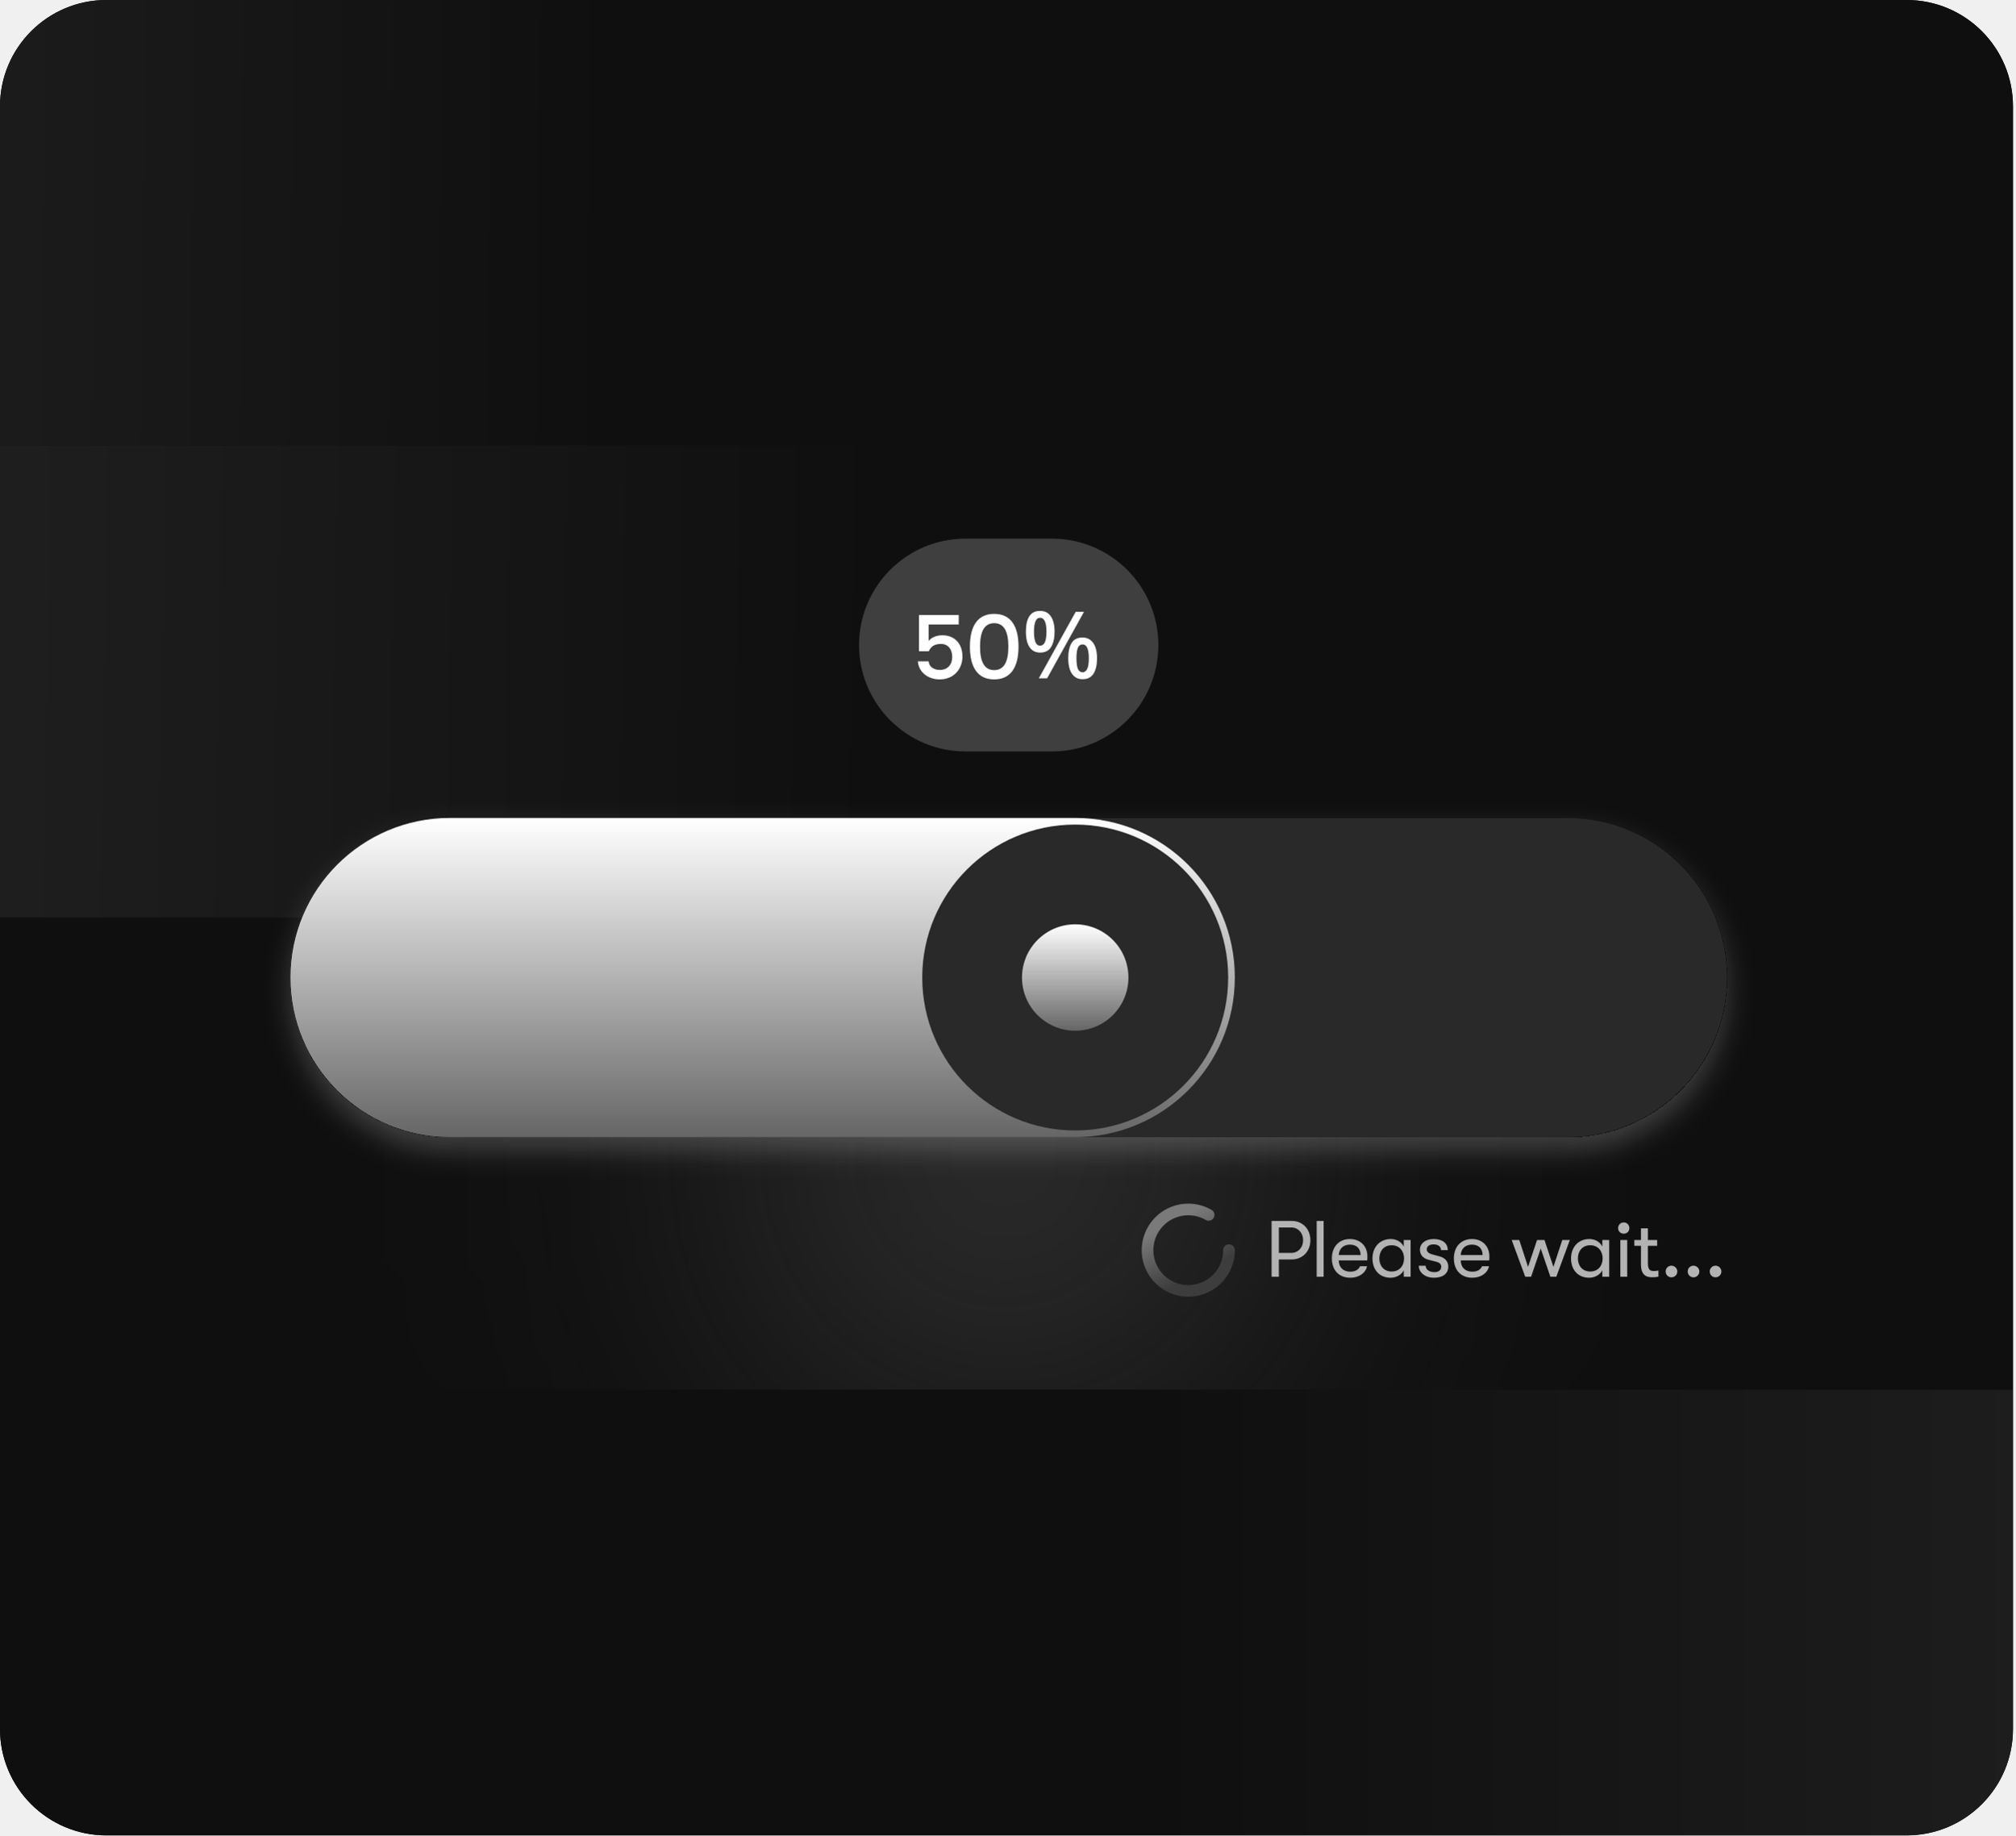
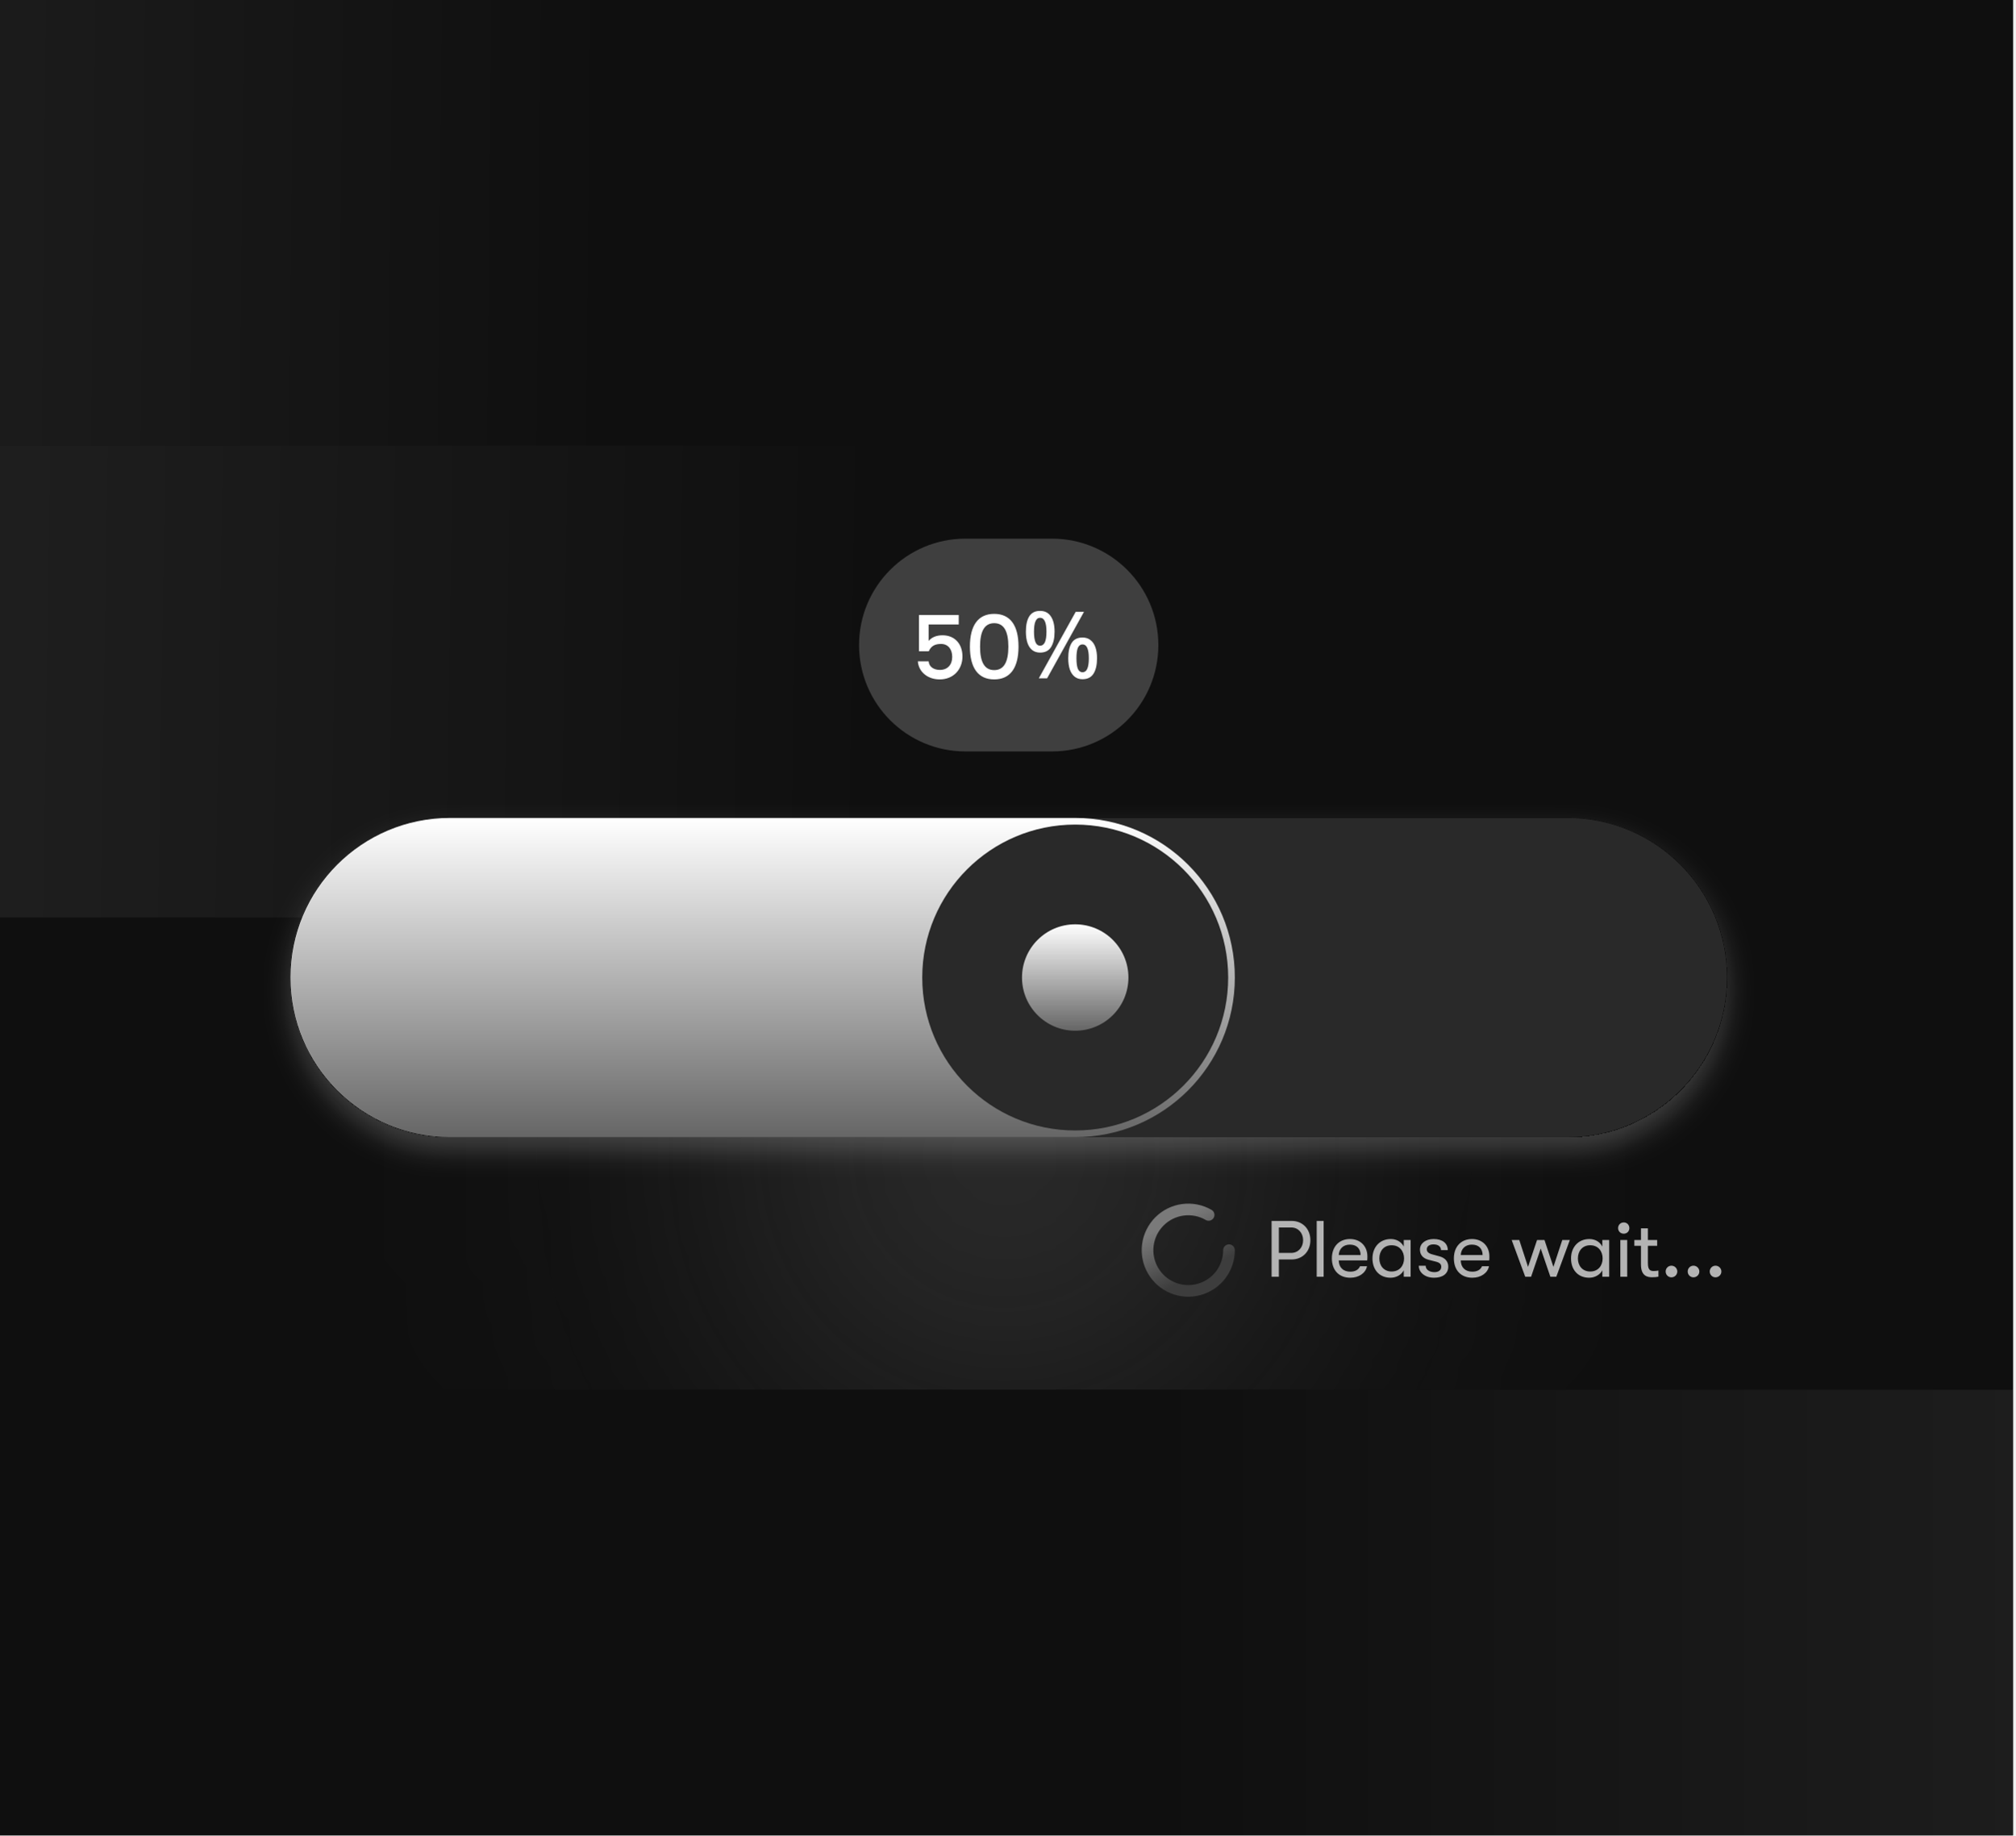
<svg xmlns="http://www.w3.org/2000/svg" width="303" height="276" viewBox="0 0 303 276" fill="none">
-   <g clip-path="url(#clip0_1168_13851)">
-     <rect width="302.667" height="276" rx="16" fill="#0F0F0F" />
-     <rect width="312" height="71" transform="translate(-5 -4)" fill="url(#paint0_linear_1168_13851)" />
-     <rect width="312" height="71" transform="translate(-5 67)" fill="url(#paint1_linear_1168_13851)" />
-     <g clip-path="url(#clip1_1168_13851)">
+   <g clip-path="url(#clip0_1980_1368)">
+     <rect width="302.667" height="276" fill="#0F0F0F" />
+     <rect width="312" height="71" transform="translate(-5 -4)" fill="url(#paint0_linear_1980_1368)" />
+     <rect width="312" height="71" transform="translate(-5 67)" fill="url(#paint1_linear_1980_1368)" />
+     <g clip-path="url(#clip1_1980_1368)">
      <rect width="312" height="71" transform="translate(-5 138)" fill="#0F0F0F" />
-       <g filter="url(#filter0_f_1168_13851)">
+       <g filter="url(#filter0_f_1980_1368)">
        <circle cx="151" cy="174" r="26" fill="#666666" />
      </g>
    </g>
-     <rect width="312" height="71" transform="translate(-5 209)" fill="url(#paint2_linear_1168_13851)" />
+     <rect width="312" height="71" transform="translate(-5 209)" fill="url(#paint2_linear_1980_1368)" />
    <rect x="129.167" y="81" width="45" height="32" rx="16" fill="white" fill-opacity="0.2" />
-     <path d="M141.283 102.168C139.505 102.168 138.119 101.048 138.007 99.452H139.631C139.687 100.292 140.429 100.74 141.311 100.74C142.487 100.74 143.173 99.956 143.173 98.78C143.173 97.604 142.529 96.834 141.493 96.834C140.583 96.834 139.995 97.142 139.645 97.94H138.175V92.48H144.153V93.908H139.631V96.372C140.163 95.756 140.933 95.532 141.717 95.532C143.551 95.532 144.713 96.82 144.713 98.724C144.713 100.628 143.397 102.168 141.283 102.168ZM149.487 102.168C147.093 102.168 145.833 100.46 145.833 97.24C145.833 94.02 147.093 92.312 149.487 92.312C151.881 92.312 153.141 94.02 153.141 97.24C153.141 100.46 151.881 102.168 149.487 102.168ZM149.487 100.768C150.915 100.768 151.615 99.606 151.615 97.24C151.615 94.874 150.915 93.712 149.487 93.712C148.059 93.712 147.359 94.874 147.359 97.24C147.359 99.606 148.059 100.768 149.487 100.768ZM156.379 91.864C157.097 91.864 157.639 92.139 158.003 92.69C158.376 93.231 158.563 93.997 158.563 94.986C158.563 95.975 158.385 96.75 158.031 97.31C157.685 97.861 157.135 98.136 156.379 98.136C155.921 98.136 155.529 98.01 155.203 97.758C154.885 97.506 154.647 97.147 154.489 96.68C154.33 96.204 154.251 95.639 154.251 94.986C154.251 93.997 154.419 93.231 154.755 92.69C155.1 92.139 155.641 91.864 156.379 91.864ZM156.379 92.9C156.071 92.9 155.842 93.077 155.693 93.432C155.543 93.777 155.469 94.295 155.469 94.986C155.469 95.686 155.543 96.213 155.693 96.568C155.842 96.923 156.071 97.1 156.379 97.1C156.705 97.1 156.948 96.927 157.107 96.582C157.265 96.227 157.345 95.695 157.345 94.986C157.345 94.295 157.265 93.777 157.107 93.432C156.948 93.077 156.705 92.9 156.379 92.9ZM162.987 92.004L157.443 102H156.197L161.741 92.004H162.987ZM162.763 95.868C163.239 95.868 163.635 95.994 163.953 96.246C164.279 96.489 164.527 96.843 164.695 97.31C164.863 97.767 164.947 98.327 164.947 98.99C164.947 99.979 164.769 100.754 164.415 101.314C164.06 101.865 163.509 102.14 162.763 102.14C162.296 102.14 161.904 102.014 161.587 101.762C161.269 101.51 161.027 101.151 160.859 100.684C160.7 100.208 160.621 99.643 160.621 98.99C160.621 98.001 160.789 97.235 161.125 96.694C161.47 96.143 162.016 95.868 162.763 95.868ZM162.763 96.904C162.445 96.904 162.212 97.077 162.063 97.422C161.923 97.767 161.853 98.29 161.853 98.99C161.853 99.69 161.923 100.217 162.063 100.572C162.212 100.917 162.445 101.09 162.763 101.09C163.089 101.09 163.327 100.917 163.477 100.572C163.635 100.227 163.715 99.699 163.715 98.99C163.715 98.29 163.635 97.767 163.477 97.422C163.327 97.077 163.089 96.904 162.763 96.904Z" fill="white" />
-     <g filter="url(#filter2_d_1168_13851)">
-       <g clip-path="url(#clip2_1168_13851)">
+     <path d="M141.283 102.168C139.505 102.168 138.119 101.048 138.007 99.452H139.631C139.687 100.292 140.429 100.74 141.311 100.74C142.487 100.74 143.173 99.956 143.173 98.78C143.173 97.604 142.529 96.834 141.493 96.834C140.583 96.834 139.995 97.142 139.645 97.94H138.175V92.48H144.153V93.908H139.631V96.372C140.163 95.756 140.933 95.532 141.717 95.532C143.551 95.532 144.713 96.82 144.713 98.724C144.713 100.628 143.397 102.168 141.283 102.168ZM149.487 102.168C147.093 102.168 145.833 100.46 145.833 97.24C145.833 94.02 147.093 92.312 149.487 92.312C151.881 92.312 153.141 94.02 153.141 97.24C153.141 100.46 151.881 102.168 149.487 102.168ZM149.487 100.768C150.915 100.768 151.615 99.606 151.615 97.24C151.615 94.874 150.915 93.712 149.487 93.712C148.059 93.712 147.359 94.874 147.359 97.24C147.359 99.606 148.059 100.768 149.487 100.768ZM156.379 91.864C157.098 91.864 157.639 92.139 158.003 92.69C158.376 93.231 158.563 93.997 158.563 94.986C158.563 95.975 158.386 96.75 158.031 97.31C157.686 97.861 157.135 98.136 156.379 98.136C155.922 98.136 155.53 98.01 155.203 97.758C154.886 97.506 154.648 97.147 154.489 96.68C154.33 96.204 154.251 95.639 154.251 94.986C154.251 93.997 154.419 93.231 154.755 92.69C155.1 92.139 155.642 91.864 156.379 91.864ZM156.379 92.9C156.071 92.9 155.842 93.077 155.693 93.432C155.544 93.777 155.469 94.295 155.469 94.986C155.469 95.686 155.544 96.213 155.693 96.568C155.842 96.923 156.071 97.1 156.379 97.1C156.706 97.1 156.948 96.927 157.107 96.582C157.266 96.227 157.345 95.695 157.345 94.986C157.345 94.295 157.266 93.777 157.107 93.432C156.948 93.077 156.706 92.9 156.379 92.9ZM162.987 92.004L157.443 102H156.197L161.741 92.004H162.987ZM162.763 95.868C163.239 95.868 163.636 95.994 163.953 96.246C164.28 96.489 164.527 96.843 164.695 97.31C164.863 97.767 164.947 98.327 164.947 98.99C164.947 99.979 164.77 100.754 164.415 101.314C164.06 101.865 163.51 102.14 162.763 102.14C162.296 102.14 161.904 102.014 161.587 101.762C161.27 101.51 161.027 101.151 160.859 100.684C160.7 100.208 160.621 99.643 160.621 98.99C160.621 98.001 160.789 97.235 161.125 96.694C161.47 96.143 162.016 95.868 162.763 95.868ZM162.763 96.904C162.446 96.904 162.212 97.077 162.063 97.422C161.923 97.767 161.853 98.29 161.853 98.99C161.853 99.69 161.923 100.217 162.063 100.572C162.212 100.917 162.446 101.09 162.763 101.09C163.09 101.09 163.328 100.917 163.477 100.572C163.636 100.227 163.715 99.699 163.715 98.99C163.715 98.29 163.636 97.767 163.477 97.422C163.328 97.077 163.09 96.904 162.763 96.904Z" fill="white" />
+     <g filter="url(#filter2_d_1980_1368)">
+       <g clip-path="url(#clip2_1980_1368)">
        <rect x="43.667" y="123" width="216" height="48" rx="24" fill="#292929" />
-         <rect x="43.667" y="123" width="142" height="48" rx="24" fill="url(#paint3_linear_1168_13851)" />
+         <rect x="43.667" y="123" width="142" height="48" rx="24" fill="url(#paint3_linear_1980_1368)" />
        <rect x="138.667" y="124" width="46" height="46" rx="23" fill="#292929" />
-         <rect x="153.667" y="139" width="16" height="16" rx="8" fill="url(#paint4_linear_1168_13851)" />
+         <rect x="153.667" y="139" width="16" height="16" rx="8" fill="url(#paint4_linear_1980_1368)" />
      </g>
    </g>
-     <path d="M184.792 188C184.792 189.348 184.347 190.659 183.526 191.729C182.705 192.798 181.554 193.567 180.252 193.916C178.95 194.265 177.568 194.175 176.323 193.659C175.077 193.143 174.037 192.23 173.362 191.063C172.688 189.895 172.418 188.537 172.594 187.201C172.77 185.864 173.382 184.622 174.336 183.669C175.289 182.716 176.53 182.103 177.867 181.927C179.204 181.751 180.562 182.021 181.729 182.696" stroke="url(#paint5_linear_1168_13851)" stroke-width="1.75" stroke-linecap="round" />
-     <path d="M191.195 183.6H194.207C195.851 183.6 197.027 184.812 197.027 186.504C197.027 188.184 195.851 189.396 194.207 189.396H192.287V192H191.195V183.6ZM192.287 188.412H194.147C195.179 188.412 195.935 187.608 195.935 186.504C195.935 185.388 195.179 184.584 194.147 184.584H192.287V188.412ZM199.019 192H197.975V183.6H199.019V192ZM205.599 188.928C205.599 189.132 205.599 189.288 205.575 189.54H201.291C201.315 190.608 201.975 191.232 203.031 191.232C203.763 191.232 204.267 190.944 204.495 190.416H205.539C205.347 191.436 204.327 192.144 203.031 192.144C201.327 192.144 200.259 191.016 200.259 189.228C200.259 187.476 201.339 186.324 202.983 186.324C204.543 186.324 205.599 187.404 205.599 188.928ZM201.291 188.736H204.579C204.579 187.764 203.979 187.164 202.971 187.164C201.963 187.164 201.339 187.8 201.291 188.736ZM209.098 192.144C207.334 192.144 206.362 190.872 206.362 189.24C206.362 187.608 207.406 186.324 209.122 186.324C209.998 186.324 210.718 186.768 211.066 187.452V186.468H212.098V192H211.066V191.028C210.718 191.712 209.926 192.144 209.098 192.144ZM209.242 191.208C210.454 191.208 211.114 190.308 211.114 189.24C211.114 188.172 210.454 187.26 209.242 187.26C208.102 187.26 207.394 188.1 207.394 189.24C207.394 190.368 208.102 191.208 209.242 191.208ZM215.624 192.144C214.268 192.144 213.332 191.364 213.332 190.344H214.364C214.364 190.884 214.868 191.304 215.684 191.304C216.296 191.304 216.704 191.004 216.704 190.512C216.704 190.14 216.536 189.888 215.876 189.72L214.748 189.432C213.932 189.204 213.5 188.676 213.5 187.908C213.5 186.972 214.364 186.324 215.564 186.324C216.884 186.324 217.688 186.96 217.688 187.992H216.668C216.668 187.464 216.248 187.128 215.528 187.128C214.952 187.128 214.532 187.404 214.532 187.86C214.532 188.208 214.736 188.46 215.336 188.628L216.476 188.94C217.292 189.168 217.76 189.708 217.76 190.476C217.76 191.532 216.932 192.144 215.624 192.144ZM223.942 188.928C223.942 189.132 223.942 189.288 223.918 189.54H219.634C219.658 190.608 220.318 191.232 221.374 191.232C222.106 191.232 222.61 190.944 222.838 190.416H223.882C223.69 191.436 222.67 192.144 221.374 192.144C219.67 192.144 218.602 191.016 218.602 189.228C218.602 187.476 219.682 186.324 221.326 186.324C222.886 186.324 223.942 187.404 223.942 188.928ZM219.634 188.736H222.922C222.922 187.764 222.322 187.164 221.314 187.164C220.306 187.164 219.682 187.8 219.634 188.736ZM230.211 192H229.335L227.295 186.468H228.435L229.755 190.512L231.111 186.468H232.227L233.571 190.512L234.903 186.468H236.043L234.003 192H233.115L231.663 187.752L230.211 192ZM238.955 192.144C237.191 192.144 236.219 190.872 236.219 189.24C236.219 187.608 237.263 186.324 238.979 186.324C239.855 186.324 240.575 186.768 240.923 187.452V186.468H241.955V192H240.923V191.028C240.575 191.712 239.783 192.144 238.955 192.144ZM239.099 191.208C240.311 191.208 240.971 190.308 240.971 189.24C240.971 188.172 240.311 187.26 239.099 187.26C237.959 187.26 237.251 188.1 237.251 189.24C237.251 190.368 237.959 191.208 239.099 191.208ZM244.149 185.52C243.645 185.52 243.297 185.148 243.297 184.68C243.297 184.212 243.645 183.828 244.149 183.828C244.641 183.828 244.989 184.212 244.989 184.68C244.989 185.148 244.641 185.52 244.149 185.52ZM244.665 192H243.633V186.468H244.665V192ZM248.665 191.136C248.869 191.136 249.205 191.1 249.361 191.064V191.988C249.157 192.036 248.785 192.072 248.425 192.072C247.777 192.072 246.733 191.952 246.733 190.164V187.344H245.737V186.468H246.733V184.716H247.777V186.468H249.169V187.344H247.777V189.936C247.777 190.992 248.137 191.136 248.665 191.136ZM251.31 192.084C250.83 192.084 250.446 191.688 250.446 191.208C250.446 190.728 250.83 190.332 251.31 190.332C251.802 190.332 252.198 190.728 252.198 191.208C252.198 191.688 251.802 192.084 251.31 192.084ZM254.624 192.084C254.144 192.084 253.76 191.688 253.76 191.208C253.76 190.728 254.144 190.332 254.624 190.332C255.116 190.332 255.512 190.728 255.512 191.208C255.512 191.688 255.116 192.084 254.624 192.084ZM257.937 192.084C257.457 192.084 257.073 191.688 257.073 191.208C257.073 190.728 257.457 190.332 257.937 190.332C258.429 190.332 258.825 190.728 258.825 191.208C258.825 191.688 258.429 192.084 257.937 192.084Z" fill="#B3B3B3" />
+     <path d="M184.792 188C184.792 189.348 184.347 190.659 183.526 191.729C182.705 192.798 181.555 193.567 180.252 193.916C178.95 194.265 177.569 194.175 176.323 193.659C175.077 193.143 174.037 192.23 173.363 191.063C172.688 189.895 172.418 188.537 172.594 187.201C172.77 185.864 173.383 184.622 174.336 183.669C175.289 182.716 176.531 182.103 177.868 181.927C179.204 181.751 180.562 182.021 181.729 182.696" stroke="url(#paint5_linear_1980_1368)" stroke-width="1.75" stroke-linecap="round" />
+     <path d="M191.195 183.6H194.207C195.851 183.6 197.027 184.812 197.027 186.504C197.027 188.184 195.851 189.396 194.207 189.396H192.287V192H191.195V183.6ZM192.287 188.412H194.147C195.179 188.412 195.935 187.608 195.935 186.504C195.935 185.388 195.179 184.584 194.147 184.584H192.287V188.412ZM199.02 192H197.976V183.6H199.02V192ZM205.599 188.928C205.599 189.132 205.599 189.288 205.575 189.54H201.291C201.315 190.608 201.975 191.232 203.031 191.232C203.763 191.232 204.267 190.944 204.495 190.416H205.539C205.347 191.436 204.327 192.144 203.031 192.144C201.327 192.144 200.259 191.016 200.259 189.228C200.259 187.476 201.339 186.324 202.983 186.324C204.543 186.324 205.599 187.404 205.599 188.928ZM201.291 188.736H204.579C204.579 187.764 203.979 187.164 202.971 187.164C201.963 187.164 201.339 187.8 201.291 188.736ZM209.098 192.144C207.334 192.144 206.362 190.872 206.362 189.24C206.362 187.608 207.406 186.324 209.122 186.324C209.998 186.324 210.718 186.768 211.066 187.452V186.468H212.098V192H211.066V191.028C210.718 191.712 209.926 192.144 209.098 192.144ZM209.242 191.208C210.454 191.208 211.114 190.308 211.114 189.24C211.114 188.172 210.454 187.26 209.242 187.26C208.102 187.26 207.394 188.1 207.394 189.24C207.394 190.368 208.102 191.208 209.242 191.208ZM215.624 192.144C214.268 192.144 213.332 191.364 213.332 190.344H214.364C214.364 190.884 214.868 191.304 215.684 191.304C216.296 191.304 216.704 191.004 216.704 190.512C216.704 190.14 216.536 189.888 215.876 189.72L214.748 189.432C213.932 189.204 213.5 188.676 213.5 187.908C213.5 186.972 214.364 186.324 215.564 186.324C216.884 186.324 217.688 186.96 217.688 187.992H216.668C216.668 187.464 216.248 187.128 215.528 187.128C214.952 187.128 214.532 187.404 214.532 187.86C214.532 188.208 214.736 188.46 215.336 188.628L216.476 188.94C217.292 189.168 217.76 189.708 217.76 190.476C217.76 191.532 216.932 192.144 215.624 192.144ZM223.943 188.928C223.943 189.132 223.943 189.288 223.919 189.54H219.635C219.659 190.608 220.319 191.232 221.375 191.232C222.107 191.232 222.611 190.944 222.839 190.416H223.883C223.691 191.436 222.671 192.144 221.375 192.144C219.671 192.144 218.603 191.016 218.603 189.228C218.603 187.476 219.683 186.324 221.327 186.324C222.887 186.324 223.943 187.404 223.943 188.928ZM219.635 188.736H222.923C222.923 187.764 222.323 187.164 221.315 187.164C220.307 187.164 219.683 187.8 219.635 188.736ZM230.211 192H229.335L227.295 186.468H228.435L229.755 190.512L231.111 186.468H232.227L233.571 190.512L234.903 186.468H236.043L234.003 192H233.115L231.663 187.752L230.211 192ZM238.955 192.144C237.191 192.144 236.219 190.872 236.219 189.24C236.219 187.608 237.263 186.324 238.979 186.324C239.855 186.324 240.575 186.768 240.923 187.452V186.468H241.955V192H240.923V191.028C240.575 191.712 239.783 192.144 238.955 192.144ZM239.099 191.208C240.311 191.208 240.971 190.308 240.971 189.24C240.971 188.172 240.311 187.26 239.099 187.26C237.959 187.26 237.251 188.1 237.251 189.24C237.251 190.368 237.959 191.208 239.099 191.208ZM244.149 185.52C243.645 185.52 243.297 185.148 243.297 184.68C243.297 184.212 243.645 183.828 244.149 183.828C244.641 183.828 244.989 184.212 244.989 184.68C244.989 185.148 244.641 185.52 244.149 185.52ZM244.665 192H243.633V186.468H244.665V192ZM248.665 191.136C248.869 191.136 249.205 191.1 249.361 191.064V191.988C249.157 192.036 248.785 192.072 248.425 192.072C247.777 192.072 246.733 191.952 246.733 190.164V187.344H245.737V186.468H246.733V184.716H247.777V186.468H249.169V187.344H247.777V189.936C247.777 190.992 248.137 191.136 248.665 191.136ZM251.31 192.084C250.83 192.084 250.446 191.688 250.446 191.208C250.446 190.728 250.83 190.332 251.31 190.332C251.802 190.332 252.198 190.728 252.198 191.208C252.198 191.688 251.802 192.084 251.31 192.084ZM254.624 192.084C254.144 192.084 253.76 191.688 253.76 191.208C253.76 190.728 254.144 190.332 254.624 190.332C255.116 190.332 255.512 190.728 255.512 191.208C255.512 191.688 255.116 192.084 254.624 192.084ZM257.937 192.084C257.457 192.084 257.073 191.688 257.073 191.208C257.073 190.728 257.457 190.332 257.937 190.332C258.429 190.332 258.825 190.728 258.825 191.208C258.825 191.688 258.429 192.084 257.937 192.084Z" fill="#B3B3B3" />
  </g>
  <defs>
-     <filter id="filter0_f_1168_13851" x="-34.6" y="-11.6" width="371.2" height="371.2" filterUnits="userSpaceOnUse" color-interpolation-filters="sRGB">
+     <filter id="filter0_f_1980_1368" x="-34.6" y="-11.6" width="371.2" height="371.2" filterUnits="userSpaceOnUse" color-interpolation-filters="sRGB">
      <feFlood flood-opacity="0" result="BackgroundImageFix" />
      <feBlend mode="normal" in="SourceGraphic" in2="BackgroundImageFix" result="shape" />
-       <feGaussianBlur stdDeviation="79.8" result="effect1_foregroundBlur_1168_13851" />
+       <feGaussianBlur stdDeviation="79.8" result="effect1_foregroundBlur_1980_1368" />
    </filter>
-     <filter id="filter2_d_1168_13851" x="39.667" y="121" width="224" height="56" filterUnits="userSpaceOnUse" color-interpolation-filters="sRGB">
+     <filter id="filter2_d_1980_1368" x="39.667" y="121" width="224" height="56" filterUnits="userSpaceOnUse" color-interpolation-filters="sRGB">
      <feFlood flood-opacity="0" result="BackgroundImageFix" />
      <feColorMatrix in="SourceAlpha" type="matrix" values="0 0 0 0 0 0 0 0 0 0 0 0 0 0 0 0 0 0 127 0" result="hardAlpha" />
      <feOffset dy="2" />
      <feGaussianBlur stdDeviation="2" />
      <feComposite in2="hardAlpha" operator="out" />
      <feColorMatrix type="matrix" values="0 0 0 0 1 0 0 0 0 1 0 0 0 0 1 0 0 0 0.2 0" />
-       <feBlend mode="normal" in2="BackgroundImageFix" result="effect1_dropShadow_1168_13851" />
-       <feBlend mode="normal" in="SourceGraphic" in2="effect1_dropShadow_1168_13851" result="shape" />
+       <feBlend mode="normal" in2="BackgroundImageFix" result="effect1_dropShadow_1980_1368" />
+       <feBlend mode="normal" in="SourceGraphic" in2="effect1_dropShadow_1980_1368" result="shape" />
    </filter>
-     <linearGradient id="paint0_linear_1168_13851" x1="-245" y1="30" x2="315" y2="35.5" gradientUnits="userSpaceOnUse">
+     <linearGradient id="paint0_linear_1980_1368" x1="-245" y1="30" x2="315" y2="35.5" gradientUnits="userSpaceOnUse">
      <stop stop-color="#3D3D3D" />
      <stop offset="0.611" stop-color="#0F0F0F" />
    </linearGradient>
-     <linearGradient id="paint1_linear_1168_13851" x1="-260" y1="26.5" x2="315" y2="35.5" gradientUnits="userSpaceOnUse">
+     <linearGradient id="paint1_linear_1980_1368" x1="-260" y1="26.5" x2="315" y2="35.5" gradientUnits="userSpaceOnUse">
      <stop stop-color="#3D3D3D" />
      <stop offset="0.691" stop-color="#0F0F0F" />
    </linearGradient>
-     <linearGradient id="paint2_linear_1168_13851" x1="611" y1="35.126" x2="-14" y2="35.126" gradientUnits="userSpaceOnUse">
+     <linearGradient id="paint2_linear_1980_1368" x1="611" y1="35.126" x2="-14" y2="35.126" gradientUnits="userSpaceOnUse">
      <stop stop-color="#3D3D3D" />
      <stop offset="0.693" stop-color="#0F0F0F" />
    </linearGradient>
-     <linearGradient id="paint3_linear_1168_13851" x1="114.667" y1="123" x2="114.667" y2="171" gradientUnits="userSpaceOnUse">
+     <linearGradient id="paint3_linear_1980_1368" x1="114.667" y1="123" x2="114.667" y2="171" gradientUnits="userSpaceOnUse">
      <stop stop-color="white" />
      <stop offset="1" stop-color="#666666" />
    </linearGradient>
-     <linearGradient id="paint4_linear_1168_13851" x1="161.667" y1="139" x2="161.667" y2="155" gradientUnits="userSpaceOnUse">
+     <linearGradient id="paint4_linear_1980_1368" x1="161.667" y1="139" x2="161.667" y2="155" gradientUnits="userSpaceOnUse">
      <stop stop-color="white" />
      <stop offset="1" stop-color="#666666" />
    </linearGradient>
-     <linearGradient id="paint5_linear_1168_13851" x1="189.167" y1="177.063" x2="193.16" y2="184.723" gradientUnits="userSpaceOnUse">
+     <linearGradient id="paint5_linear_1980_1368" x1="189.167" y1="177.063" x2="193.16" y2="184.723" gradientUnits="userSpaceOnUse">
      <stop stop-color="#7A7A7A" />
      <stop offset="1" stop-color="#3D3D3D" />
    </linearGradient>
-     <clipPath id="clip0_1168_13851">
-       <rect width="302.667" height="276" rx="16" fill="white" />
+     <clipPath id="clip0_1980_1368">
+       <rect width="302.667" height="276" fill="white" />
    </clipPath>
-     <clipPath id="clip1_1168_13851">
+     <clipPath id="clip1_1980_1368">
      <rect width="312" height="71" fill="white" transform="translate(-5 138)" />
    </clipPath>
-     <clipPath id="clip2_1168_13851">
+     <clipPath id="clip2_1980_1368">
      <rect x="43.667" y="123" width="216" height="48" rx="24" fill="white" />
    </clipPath>
  </defs>
</svg>
